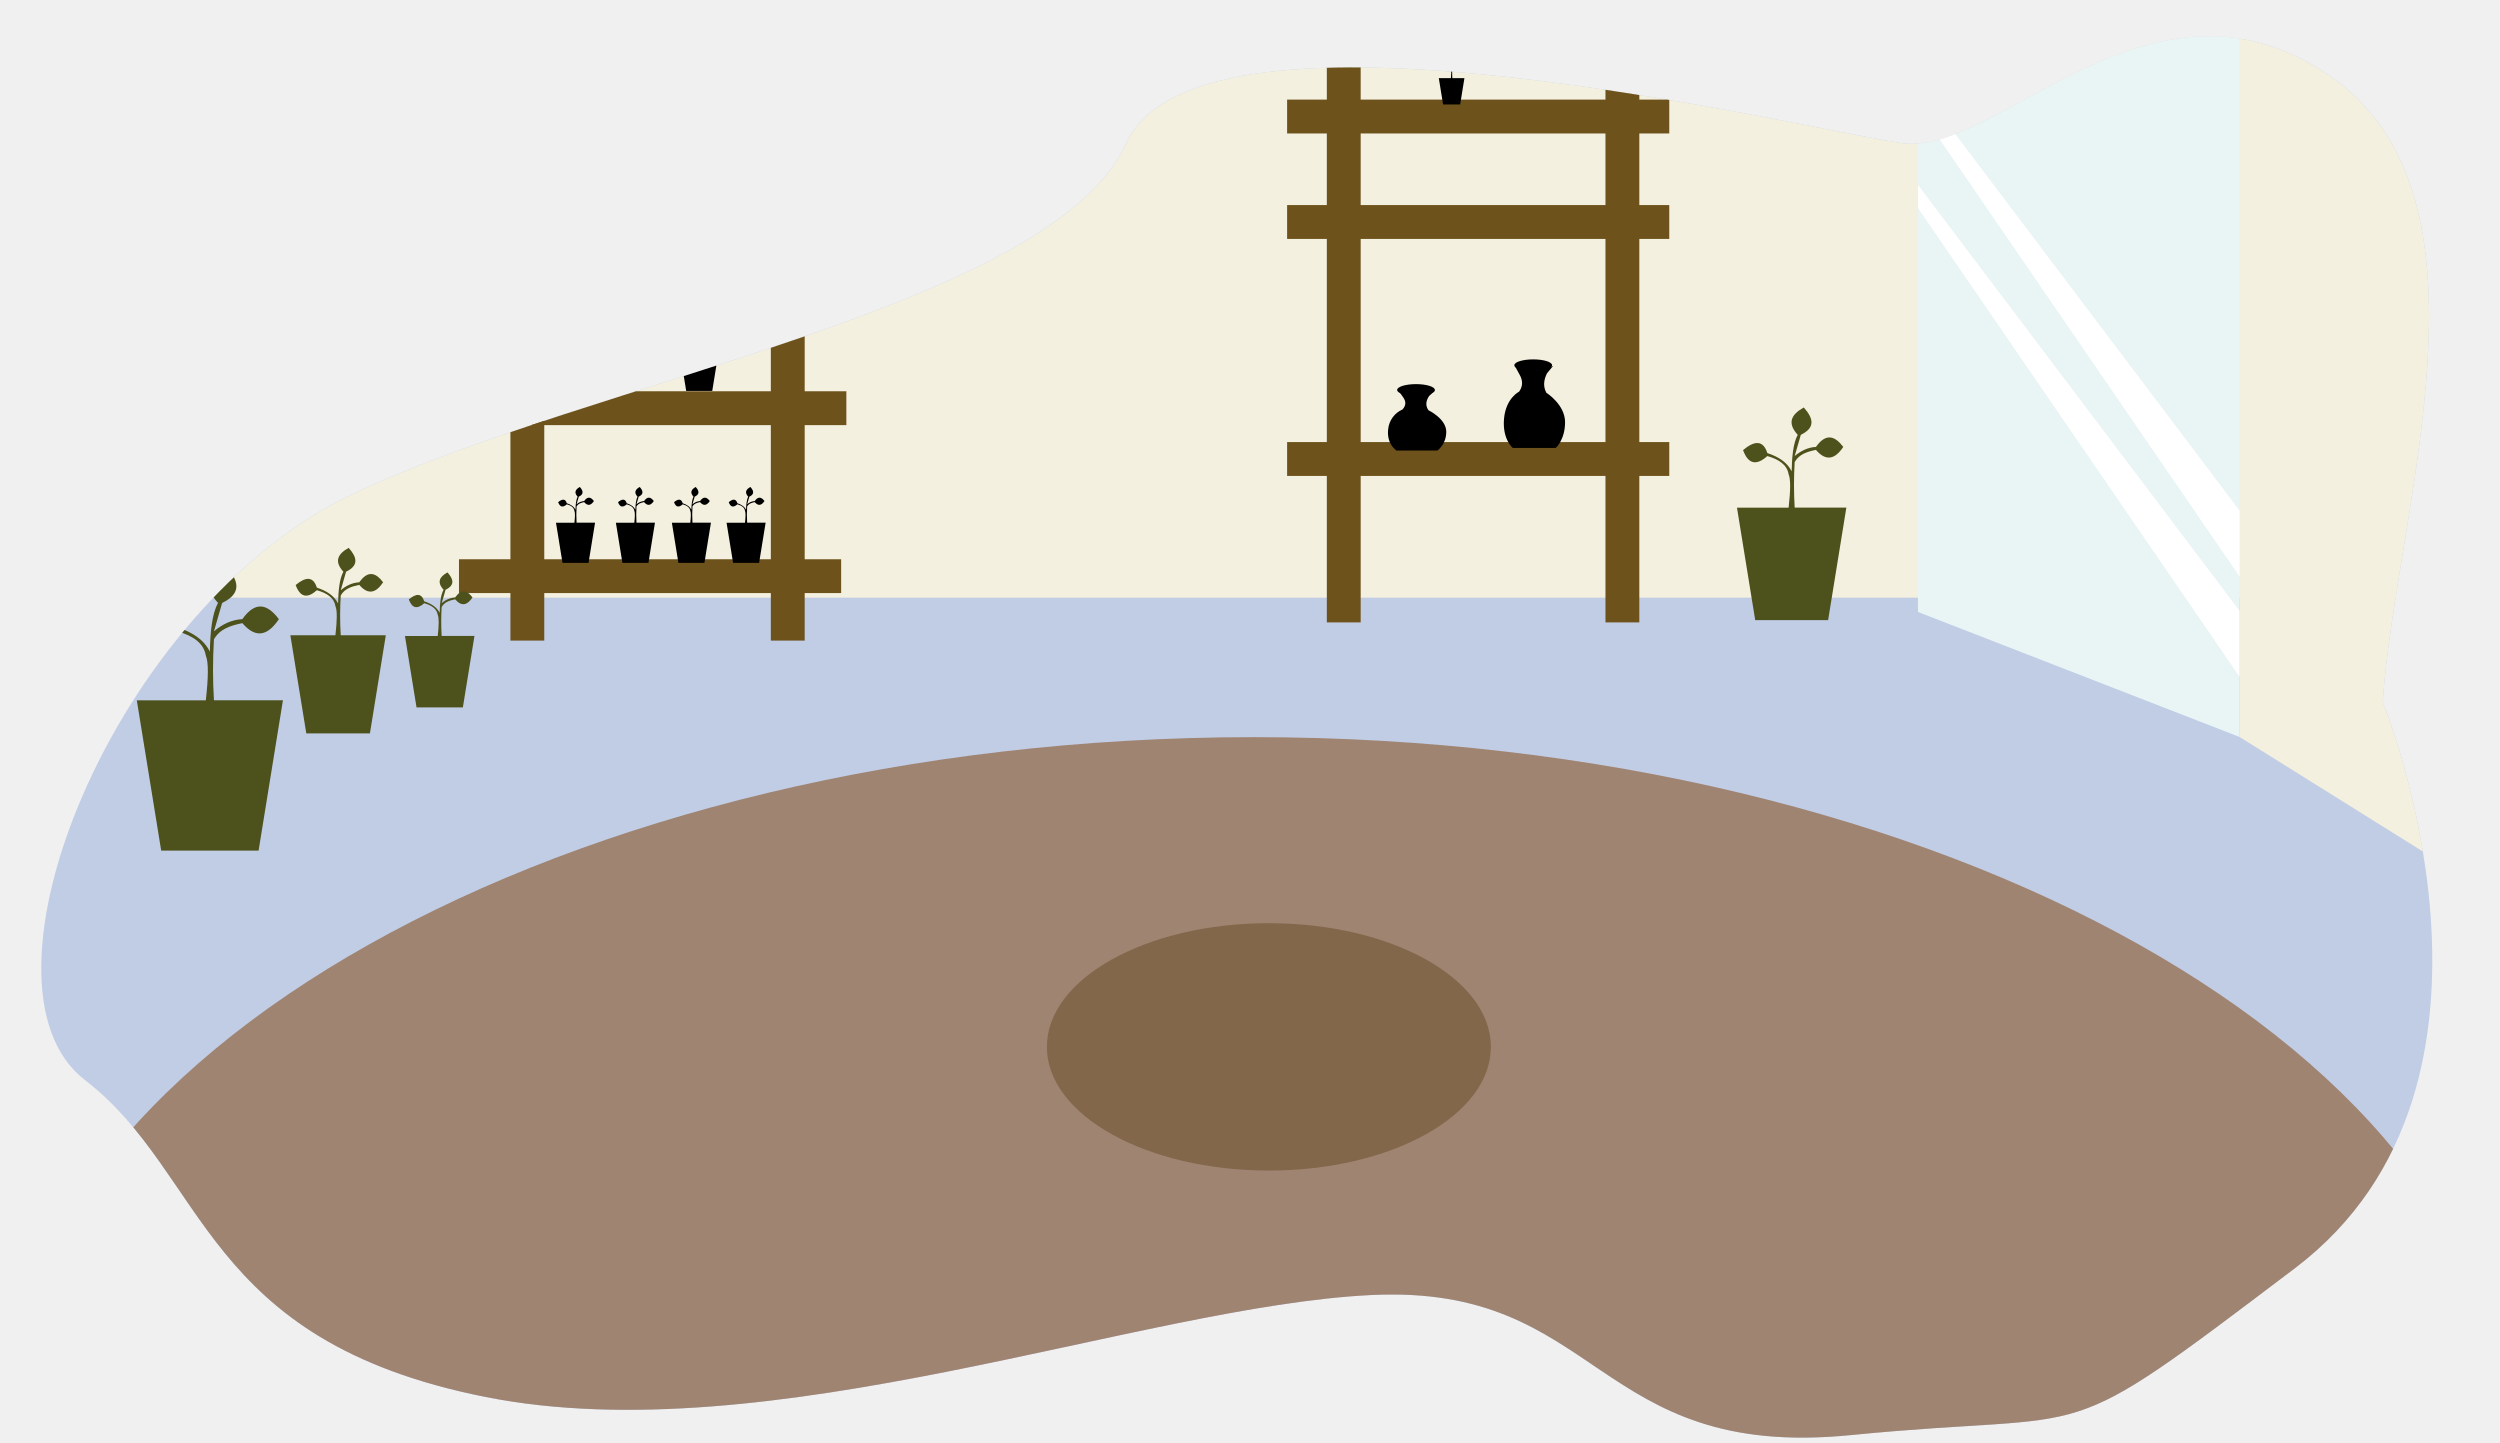
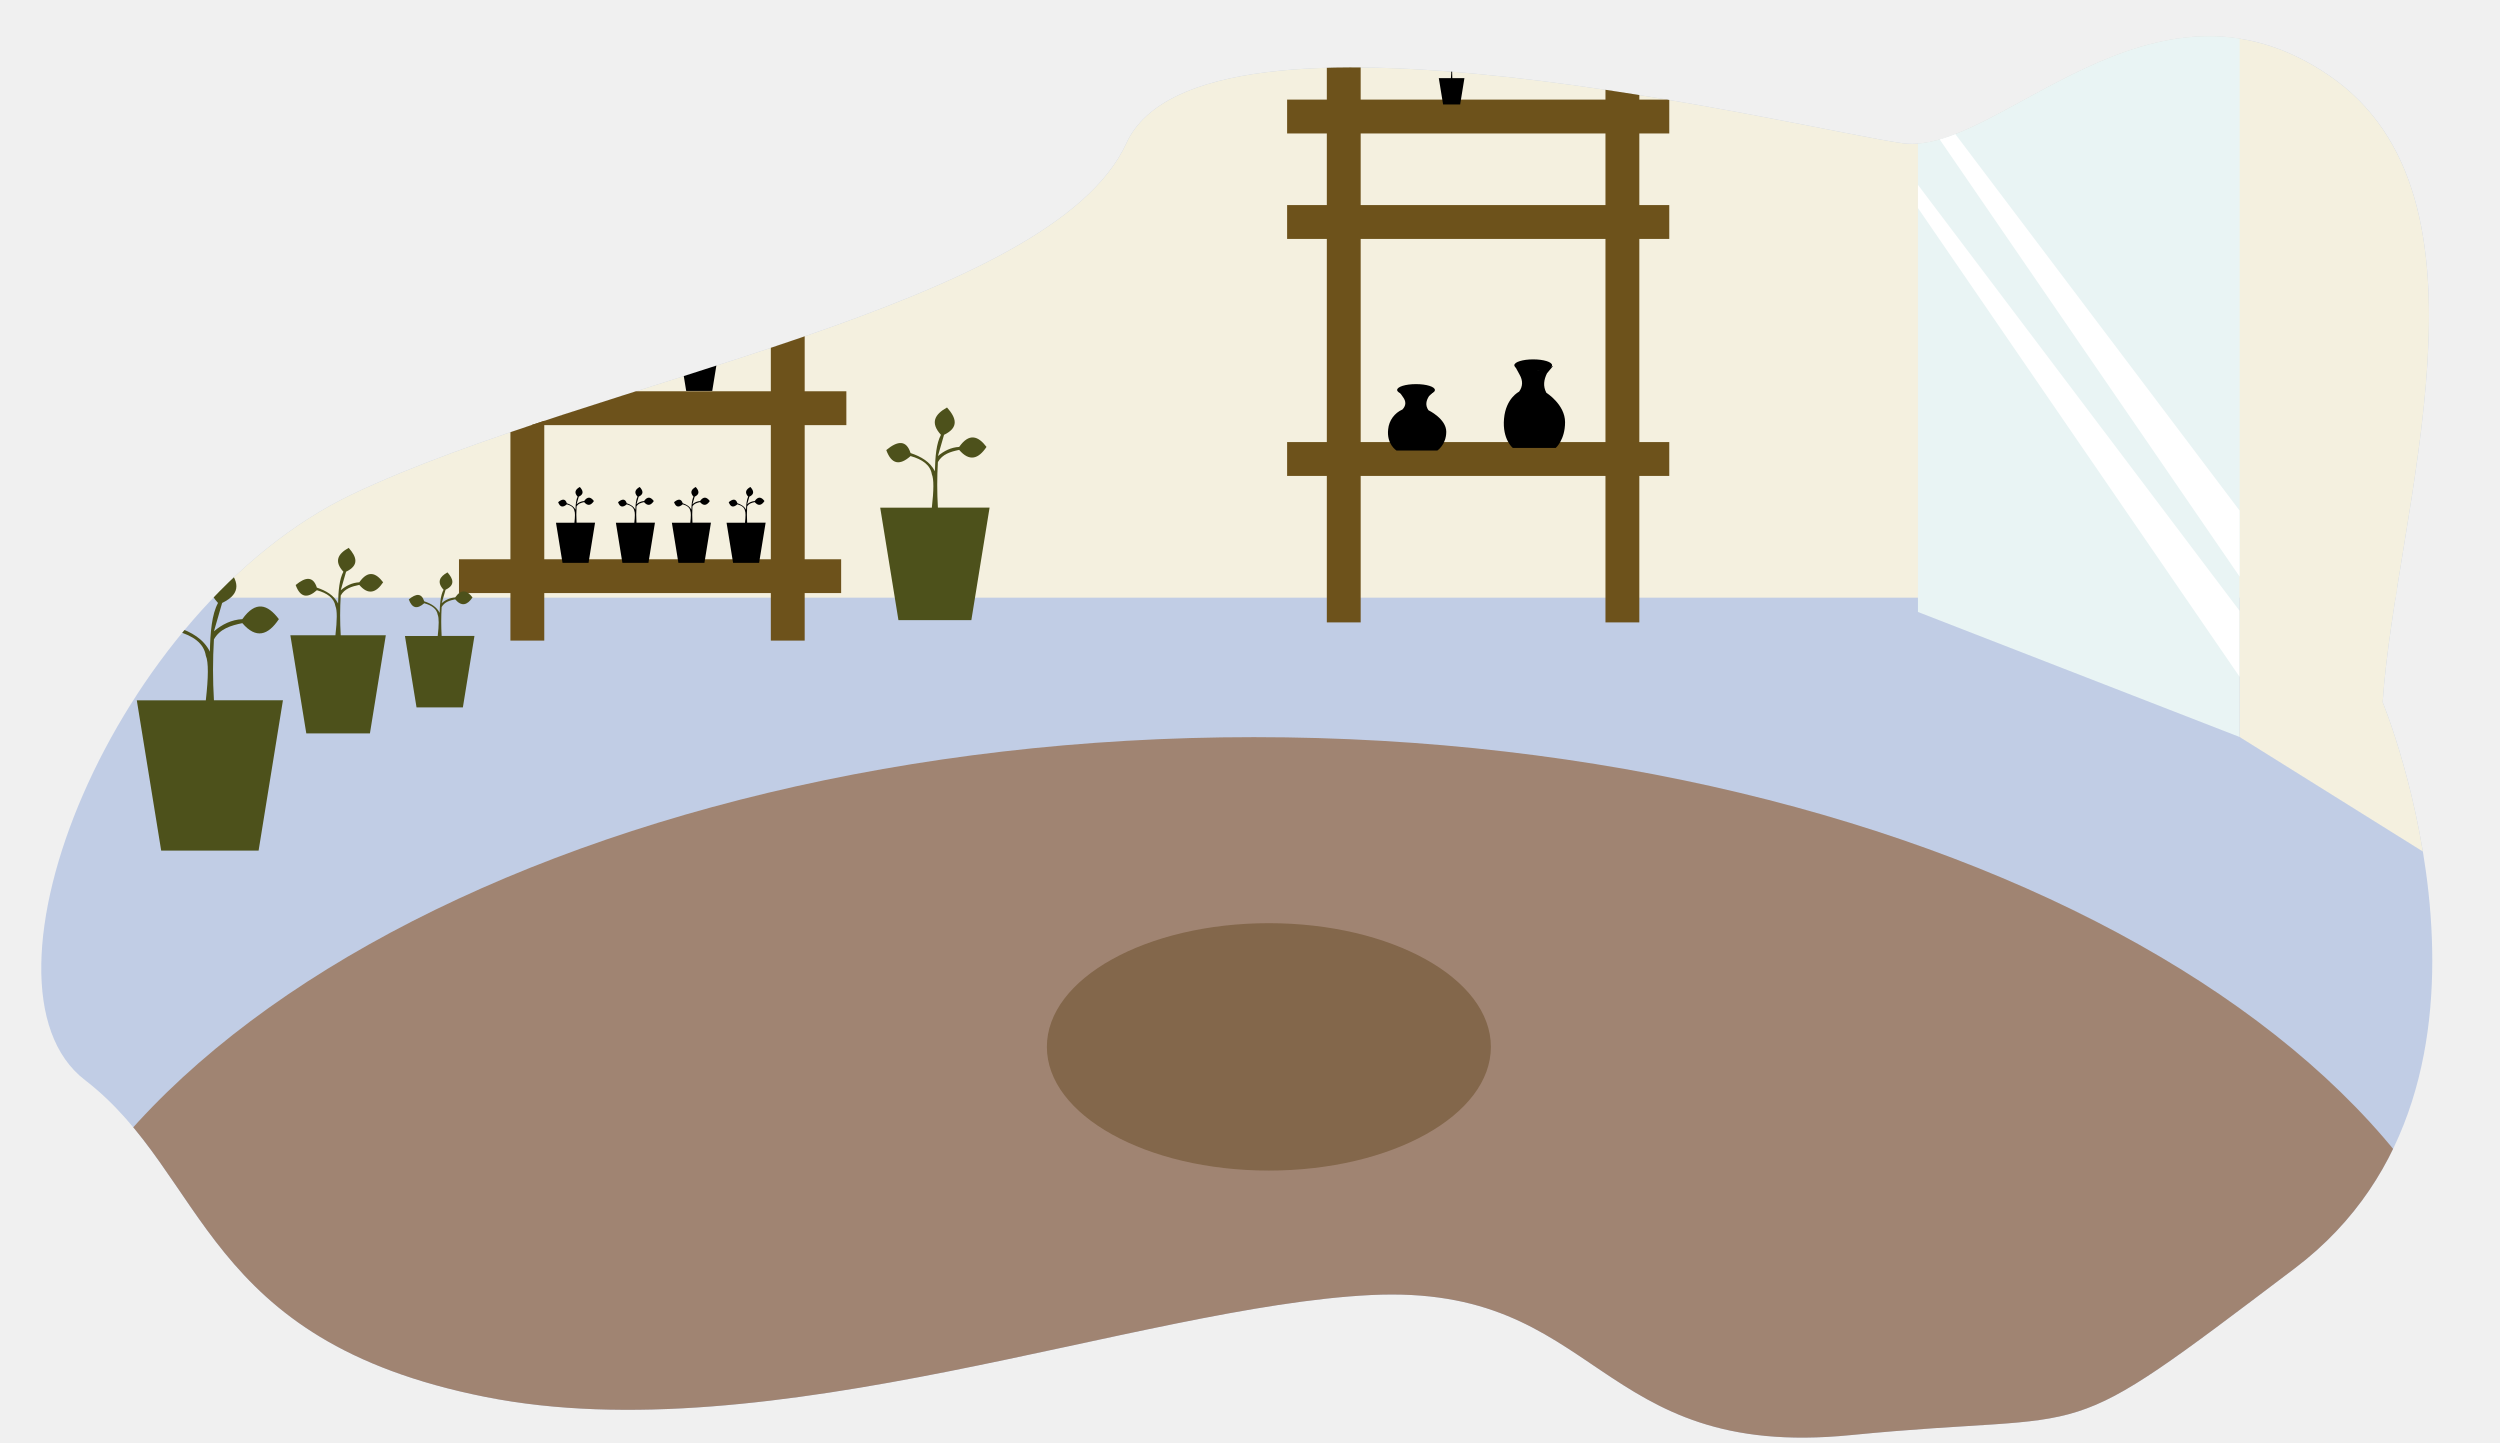
<svg xmlns="http://www.w3.org/2000/svg" id="Layer_1" data-name="Layer 1" width="1920" height="1108" viewBox="0 0 1920 1108">
  <defs>
    <clipPath id="clip-path">
      <path d="M372.69,1072.83c-218.41-43.46-213-170.6-307.52-243.41S88,466.48,270.55,379.55,807.36,236.11,865,110.05s523.77-9.78,596.57,0,190.17-145.61,327.09-52.16S1839.69,393,1829.9,539.28c0,0,120.62,292.31-67.37,434.67s-143.44,108.66-341.21,128.22S1230.07,985.9,1052.94,994.59,591.11,1116.3,372.69,1072.83Z" fill="none" />
    </clipPath>
  </defs>
  <g clip-path="url(#clip-path)">
    <path d="M1418.13,666.45h89.79c3.46-30.25,3.64-49.82,0-58.09-2.59-16.32-16.63-26-37-31.71-18.73,16.71-33.16,14.74-42.26-10.43,20.11-16.76,35-17.54,42.26,5.19,18.37,6.18,34,15.13,42.27,31.71.52-25.51,2.59-48.75,10.56-63.39-19.2-21-10.8-35.72,10.56-47.56,16.08,18.17,21.32,34.77-5.19,47.56l-10.64,36.87c10.77-9.08,22.81-15.05,37-15.8,17.3-24.44,32.84-19.38,47.53,0-14.17,21.22-29.79,26-47.53,5.19-14.9,3.09-29.11,7.21-37,21.12a662.93,662.93,0,0,0,0,79.24h89.83L1576.6,862H1449.83Z" fill="#4d511b" />
    <rect width="1926" height="1107" fill="#c1cde5" />
    <path d="M963,1107.13l-963,.38v-.38c0-296.78,434.71-541,963-541s963,244.22,963,541Z" fill="#a08472" />
    <rect width="1920" height="459" fill="#f4f0df" />
    <polygon points="1720 566 1637.67 534 1473 470 1473 0 1720 0 1720 566" fill="#e9f4f4" />
    <rect x="1233" y="28" width="26" height="450" fill="#6d521b" />
    <rect x="1019" y="28" width="26" height="450" fill="#6d521b" />
    <rect x="592" y="137" width="26" height="355" fill="#6d521b" />
    <rect x="392" y="137" width="26" height="355" fill="#6d521b" />
    <rect x="486.25" y="295.75" width="26" height="293.5" transform="translate(941.75 -56.75) rotate(90)" fill="#6d521b" />
    <rect x="1122.25" y="-57.25" width="26" height="293.5" transform="translate(1224.75 -1045.75) rotate(90)" fill="#6d521b" />
    <rect x="1122.25" y="23.75" width="26" height="293.5" transform="translate(1305.75 -964.75) rotate(90)" fill="#6d521b" />
    <rect x="490.25" y="166.75" width="26" height="293.5" transform="translate(816.75 -189.75) rotate(90)" fill="#6d521b" />
    <rect x="490.25" y="49.75" width="26" height="293.5" transform="translate(699.75 -306.75) rotate(90)" fill="#6d521b" />
    <rect x="1122.25" y="205.75" width="26" height="293.5" transform="translate(1487.75 -782.75) rotate(90)" fill="#6d521b" />
    <polygon points="1473 159.78 1720 519.78 1720 469.11 1473 142 1473 159.78" fill="#fff" />
    <polygon points="1473 82.78 1720 442.78 1720 392.11 1473 65 1473 82.78" fill="#fff" />
    <path d="M223,487.9h34.61c1.33-11.66,1.4-19.2,0-22.39-1-6.29-6.41-10-14.25-12.22-7.22,6.44-12.78,5.68-16.29-4,7.75-6.46,13.49-6.76,16.29,2,7.08,2.38,13.11,5.83,16.29,12.22.2-9.83,1-18.79,4.07-24.43-7.4-8.09-4.16-13.77,4.07-18.33,6.2,7,8.22,13.4-2,18.33l-4.1,14.21c4.15-3.5,8.79-5.8,14.24-6.09,6.67-9.42,12.66-7.47,18.32,0-5.46,8.18-11.48,10-18.32,2-5.74,1.19-11.22,2.78-14.25,8.14a255.06,255.06,0,0,0,0,30.54h34.62L284.1,563.27H235.24Z" fill="#4d511b" />
    <path d="M311,488.45h25.17c1-8.48,1-14,0-16.29-.72-4.57-4.66-7.27-10.36-8.89-5.25,4.69-9.3,4.13-11.85-2.92,5.64-4.7,9.81-4.92,11.85,1.45,5.15,1.74,9.54,4.24,11.85,8.89.14-7.15.73-13.66,3-17.77-5.38-5.88-3-10,3-13.33,4.51,5.09,6,9.75-1.46,13.33l-3,10.34a17.26,17.26,0,0,1,10.36-4.43c4.85-6.85,9.21-5.43,13.33,0-4,5.95-8.35,7.27-13.33,1.45-4.18.87-8.16,2-10.37,5.92a187.18,187.18,0,0,0,0,22.22h25.19l-8.89,54.85H319.89Z" fill="#4d511b" />
    <path d="M105.07,537.86h53c2-17.86,2.14-29.4,0-34.29-1.53-9.63-9.81-15.31-21.82-18.71-11.06,9.86-19.57,8.7-24.94-6.16,11.86-9.89,20.65-10.35,24.94,3.07,10.84,3.64,20.08,8.92,24.94,18.71.31-15.05,1.54-28.77,6.24-37.41C156.1,450.68,161.06,442,173.66,435c9.49,10.72,12.59,20.52-3.06,28.07l-6.28,21.76c6.35-5.36,13.46-8.88,21.8-9.33,10.22-14.42,19.39-11.44,28.06,0-8.36,12.53-17.58,15.32-28.06,3.07-8.79,1.82-17.18,4.25-21.82,12.46a392.36,392.36,0,0,0,0,46.77h53L198.6,653.27H123.79Z" fill="#4d511b" />
    <path d="M427,401.46h14.15c.54-4.77.57-7.85,0-9.15-.41-2.58-2.63-4.09-5.83-5-2.95,2.63-5.22,2.32-6.66-1.64,3.17-2.64,5.52-2.77,6.66.81,2.89,1,5.36,2.39,6.66,5,.08-4,.41-7.68,1.66-10-3-3.3-1.7-5.63,1.67-7.49,2.53,2.86,3.36,5.48-.82,7.49l-1.68,5.81a9.74,9.74,0,0,1,5.82-2.49c2.73-3.85,5.18-3.05,7.49,0-2.23,3.35-4.69,4.09-7.49.82-2.34.49-4.58,1.14-5.82,3.33a103.93,103.93,0,0,0,0,12.48H457l-5,30.83H432Z" />
    <path d="M473,401.46h14.15c.54-4.77.57-7.85,0-9.15-.41-2.58-2.63-4.09-5.83-5-2.95,2.63-5.22,2.32-6.66-1.64,3.17-2.64,5.52-2.77,6.66.81,2.89,1,5.36,2.39,6.66,5,.08-4,.41-7.68,1.66-10-3-3.3-1.7-5.63,1.67-7.49,2.53,2.86,3.36,5.48-.82,7.49l-1.68,5.81a9.74,9.74,0,0,1,5.82-2.49c2.73-3.85,5.18-3.05,7.49,0-2.23,3.35-4.69,4.09-7.49.82-2.34.49-4.58,1.14-5.82,3.33a103.93,103.93,0,0,0,0,12.48H503l-5,30.83H478Z" />
    <path d="M516,401.46h14.15c.54-4.77.57-7.85,0-9.15-.41-2.58-2.63-4.09-5.83-5-3,2.63-5.22,2.32-6.66-1.64,3.17-2.64,5.52-2.77,6.66.81,2.89,1,5.36,2.39,6.66,5,.08-4,.41-7.68,1.66-10-3-3.3-1.7-5.63,1.67-7.49,2.53,2.86,3.36,5.48-.82,7.49l-1.68,5.81a9.74,9.74,0,0,1,5.82-2.49c2.73-3.85,5.18-3.05,7.49,0-2.23,3.35-4.69,4.09-7.49.82-2.34.49-4.58,1.14-5.82,3.33a103.93,103.93,0,0,0,0,12.48H546l-5,30.83H521Z" />
    <path d="M522,269.46h14.15c.54-4.77.57-7.85,0-9.15-.41-2.58-2.63-4.09-5.83-5-3,2.63-5.22,2.32-6.66-1.64,3.17-2.64,5.52-2.77,6.66.81,2.89,1,5.36,2.39,6.66,5,.08-4,.41-7.68,1.66-10-3-3.3-1.7-5.63,1.67-7.49,2.53,2.86,3.36,5.48-.82,7.49l-1.68,5.81a9.74,9.74,0,0,1,5.82-2.49c2.73-3.85,5.18-3.05,7.49,0-2.23,3.35-4.69,4.09-7.49.82-2.34.49-4.58,1.14-5.82,3.33a103.93,103.93,0,0,0,0,12.48H552l-5,30.83H527Z" />
-     <path d="M1334,389.91h39.65c1.52-13.35,1.61-22,0-25.65-1.14-7.21-7.34-11.46-16.33-14-8.27,7.38-14.64,6.51-18.66-4.61,8.88-7.4,15.46-7.74,18.66,2.3,8.12,2.72,15,6.68,18.67,14,.23-11.27,1.14-21.53,4.66-28-8.48-9.27-4.76-15.78,4.66-21,7.11,8,9.42,15.35-2.29,21l-4.69,16.28c4.75-4,10.07-6.65,16.31-7,7.64-10.79,14.51-8.56,21,0-6.25,9.37-13.15,11.46-21,2.29-6.58,1.37-12.85,3.19-16.33,9.33a296,296,0,0,0,0,35H1418l-14,86.4h-56Z" fill="#4d511b" />
+     <path d="M676,389.91h39.65c1.52-13.35,1.61-22,0-25.65-1.14-7.21-7.34-11.46-16.33-14-8.27,7.38-14.64,6.51-18.66-4.61,8.88-7.4,15.46-7.74,18.66,2.3,8.12,2.72,15,6.68,18.67,14,.23-11.27,1.14-21.53,4.66-28-8.48-9.27-4.76-15.78,4.66-21,7.11,8,9.42,15.35-2.29,21l-4.69,16.28c4.75-4,10.07-6.65,16.31-7,7.64-10.79,14.51-8.56,21,0-6.25,9.37-13.15,11.46-21,2.29-6.58,1.37-12.85,3.19-16.33,9.33a296,296,0,0,0,0,35H760l-14,86.4H690Z" fill="#4d511b" />
    <path d="M1105,60h9.29c.36-3.13.37-5.15,0-6-.27-1.69-1.72-2.68-3.83-3.28-1.94,1.73-3.43,1.53-4.37-1.08,2.08-1.73,3.62-1.81,4.37.54a7,7,0,0,1,4.38,3.28c.05-2.64.27-5,1.09-6.56-2-2.17-1.12-3.7,1.09-4.92,1.67,1.88,2.21,3.6-.53,4.92l-1.11,3.82a6.41,6.41,0,0,1,3.83-1.64c1.79-2.53,3.4-2,4.92,0-1.47,2.2-3.09,2.69-4.92.54-1.54.32-3,.74-3.83,2.18a70.1,70.1,0,0,0,0,8.2h9.3l-3.28,20.25H1108.3Z" />
    <path d="M558,401.46h14.15c.54-4.77.57-7.85,0-9.15-.41-2.58-2.63-4.09-5.83-5-3,2.63-5.22,2.32-6.66-1.64,3.17-2.64,5.52-2.77,6.66.81,2.89,1,5.36,2.39,6.66,5,.08-4,.41-7.68,1.66-10-3-3.3-1.7-5.63,1.67-7.49,2.53,2.86,3.36,5.48-.82,7.49l-1.68,5.81a9.74,9.74,0,0,1,5.82-2.49c2.73-3.85,5.18-3.05,7.49,0-2.23,3.35-4.69,4.09-7.49.82-2.34.49-4.58,1.14-5.82,3.33a103.93,103.93,0,0,0,0,12.48H588l-5,30.83H563Z" />
    <path d="M458,269.46h14.15c.54-4.77.57-7.85,0-9.15-.41-2.58-2.63-4.09-5.83-5-2.95,2.63-5.22,2.32-6.66-1.64,3.17-2.64,5.52-2.77,6.66.81,2.89,1,5.36,2.39,6.66,5,.08-4,.41-7.68,1.66-10-3-3.3-1.7-5.63,1.67-7.49,2.53,2.86,3.36,5.48-.82,7.49l-1.68,5.81a9.74,9.74,0,0,1,5.82-2.49c2.73-3.85,5.18-3.05,7.49,0-2.23,3.35-4.69,4.09-7.49.82-2.34.49-4.58,1.14-5.82,3.33a103.93,103.93,0,0,0,0,12.48H488l-5,30.83H463Z" />
    <path d="M1720,566V442.74L1920,459V586c15,39.36-7,57.25,0,105Z" fill="#f4f0df" />
    <path d="M1194.81,344h-33s-8.13-6.52-6.72-22.41,11.56-20.77,11.56-20.77c2.91-4,3.1-8.44.31-13.25l-3.58-6.57c11.28,4.81,18.9,4.6,29.42,0l-4.74,5.76c-2.32,4.77-3.22,9.66-.47,14.87,0,0,14.38,9,14.38,22.61S1194.81,344,1194.81,344Z" />
    <path d="M1103.89,346H1072.5s-7.73-4.76-6.39-16.36a18.53,18.53,0,0,1,11-15.17c2.76-3,2.94-6.16.29-9.67L1074,300c10.73,3.51,18,3.36,28,0l-4.51,4.21c-2.21,3.48-3.06,7.05-.44,10.85,0,0,13.68,6.55,13.68,16.51S1103.89,346,1103.89,346Z" />
    <ellipse cx="1177.5" cy="280.5" rx="14.5" ry="4.5" />
    <ellipse cx="1087.5" cy="299.5" rx="14.5" ry="4.5" />
    <line x1="879" y1="696" x2="890" y2="722" fill="#6d521b" />
    <ellipse cx="974.5" cy="804" rx="170.5" ry="95" fill="#664923" opacity="0.5" />
  </g>
</svg>
